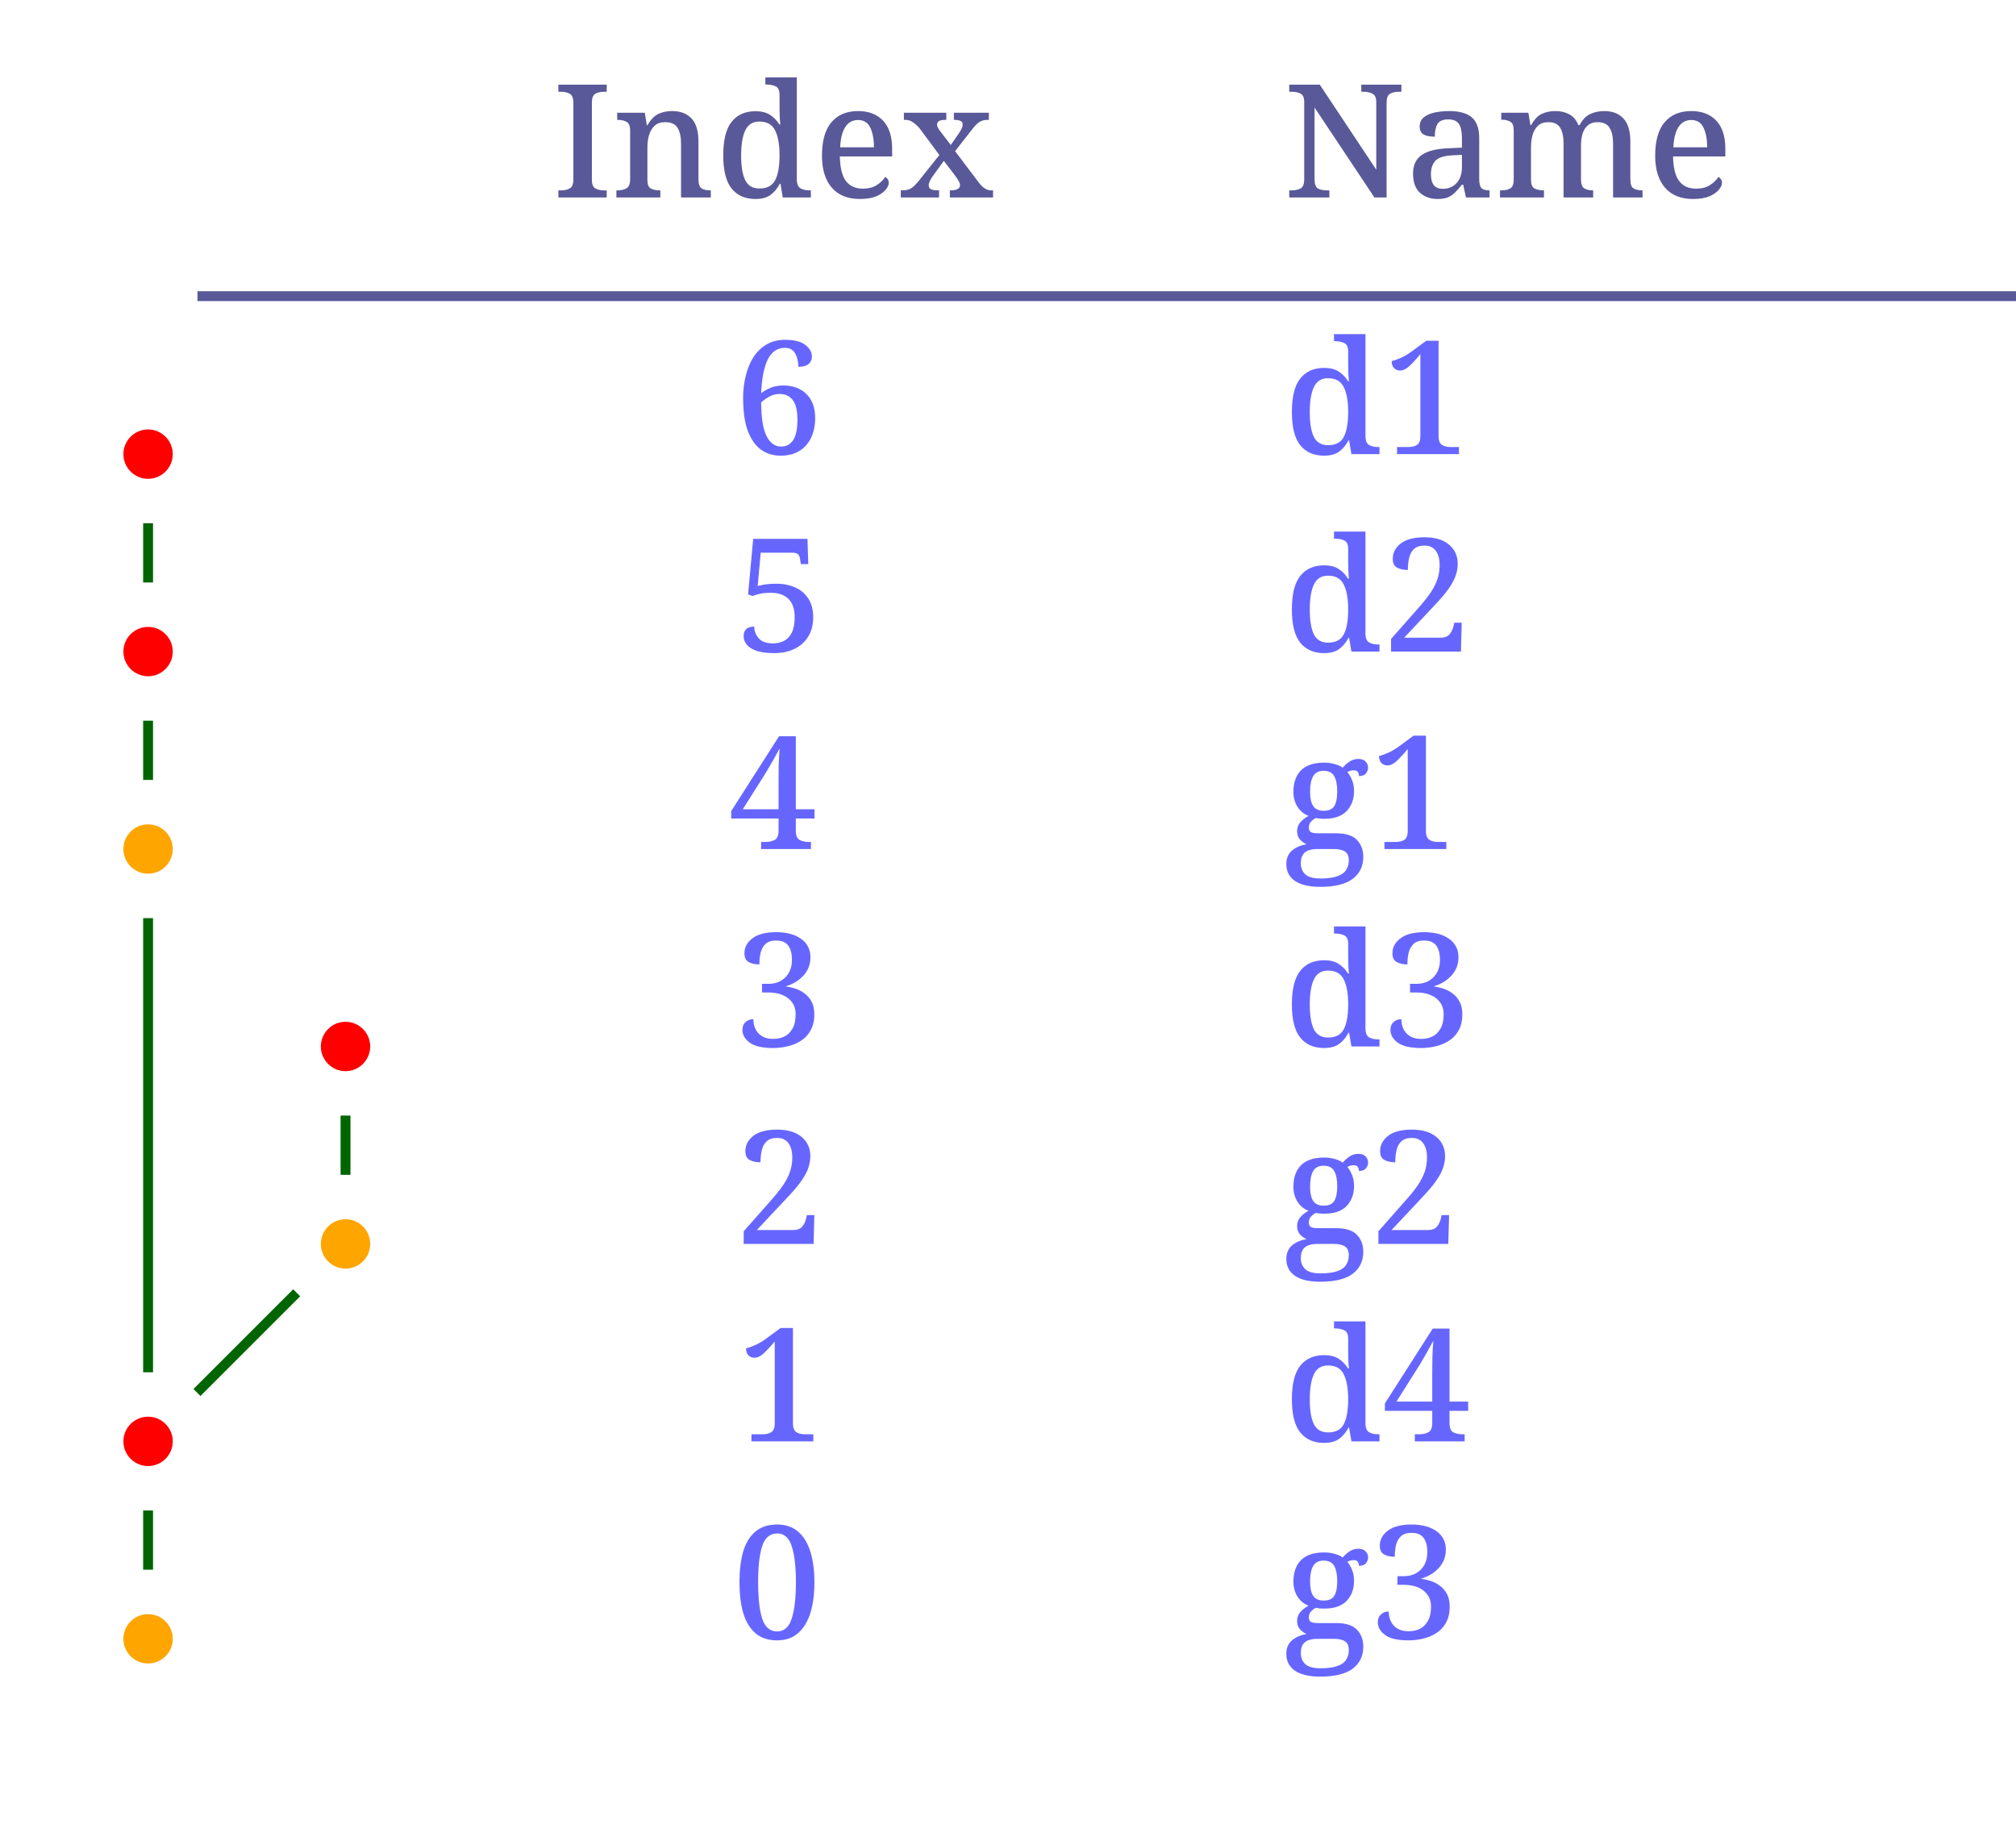
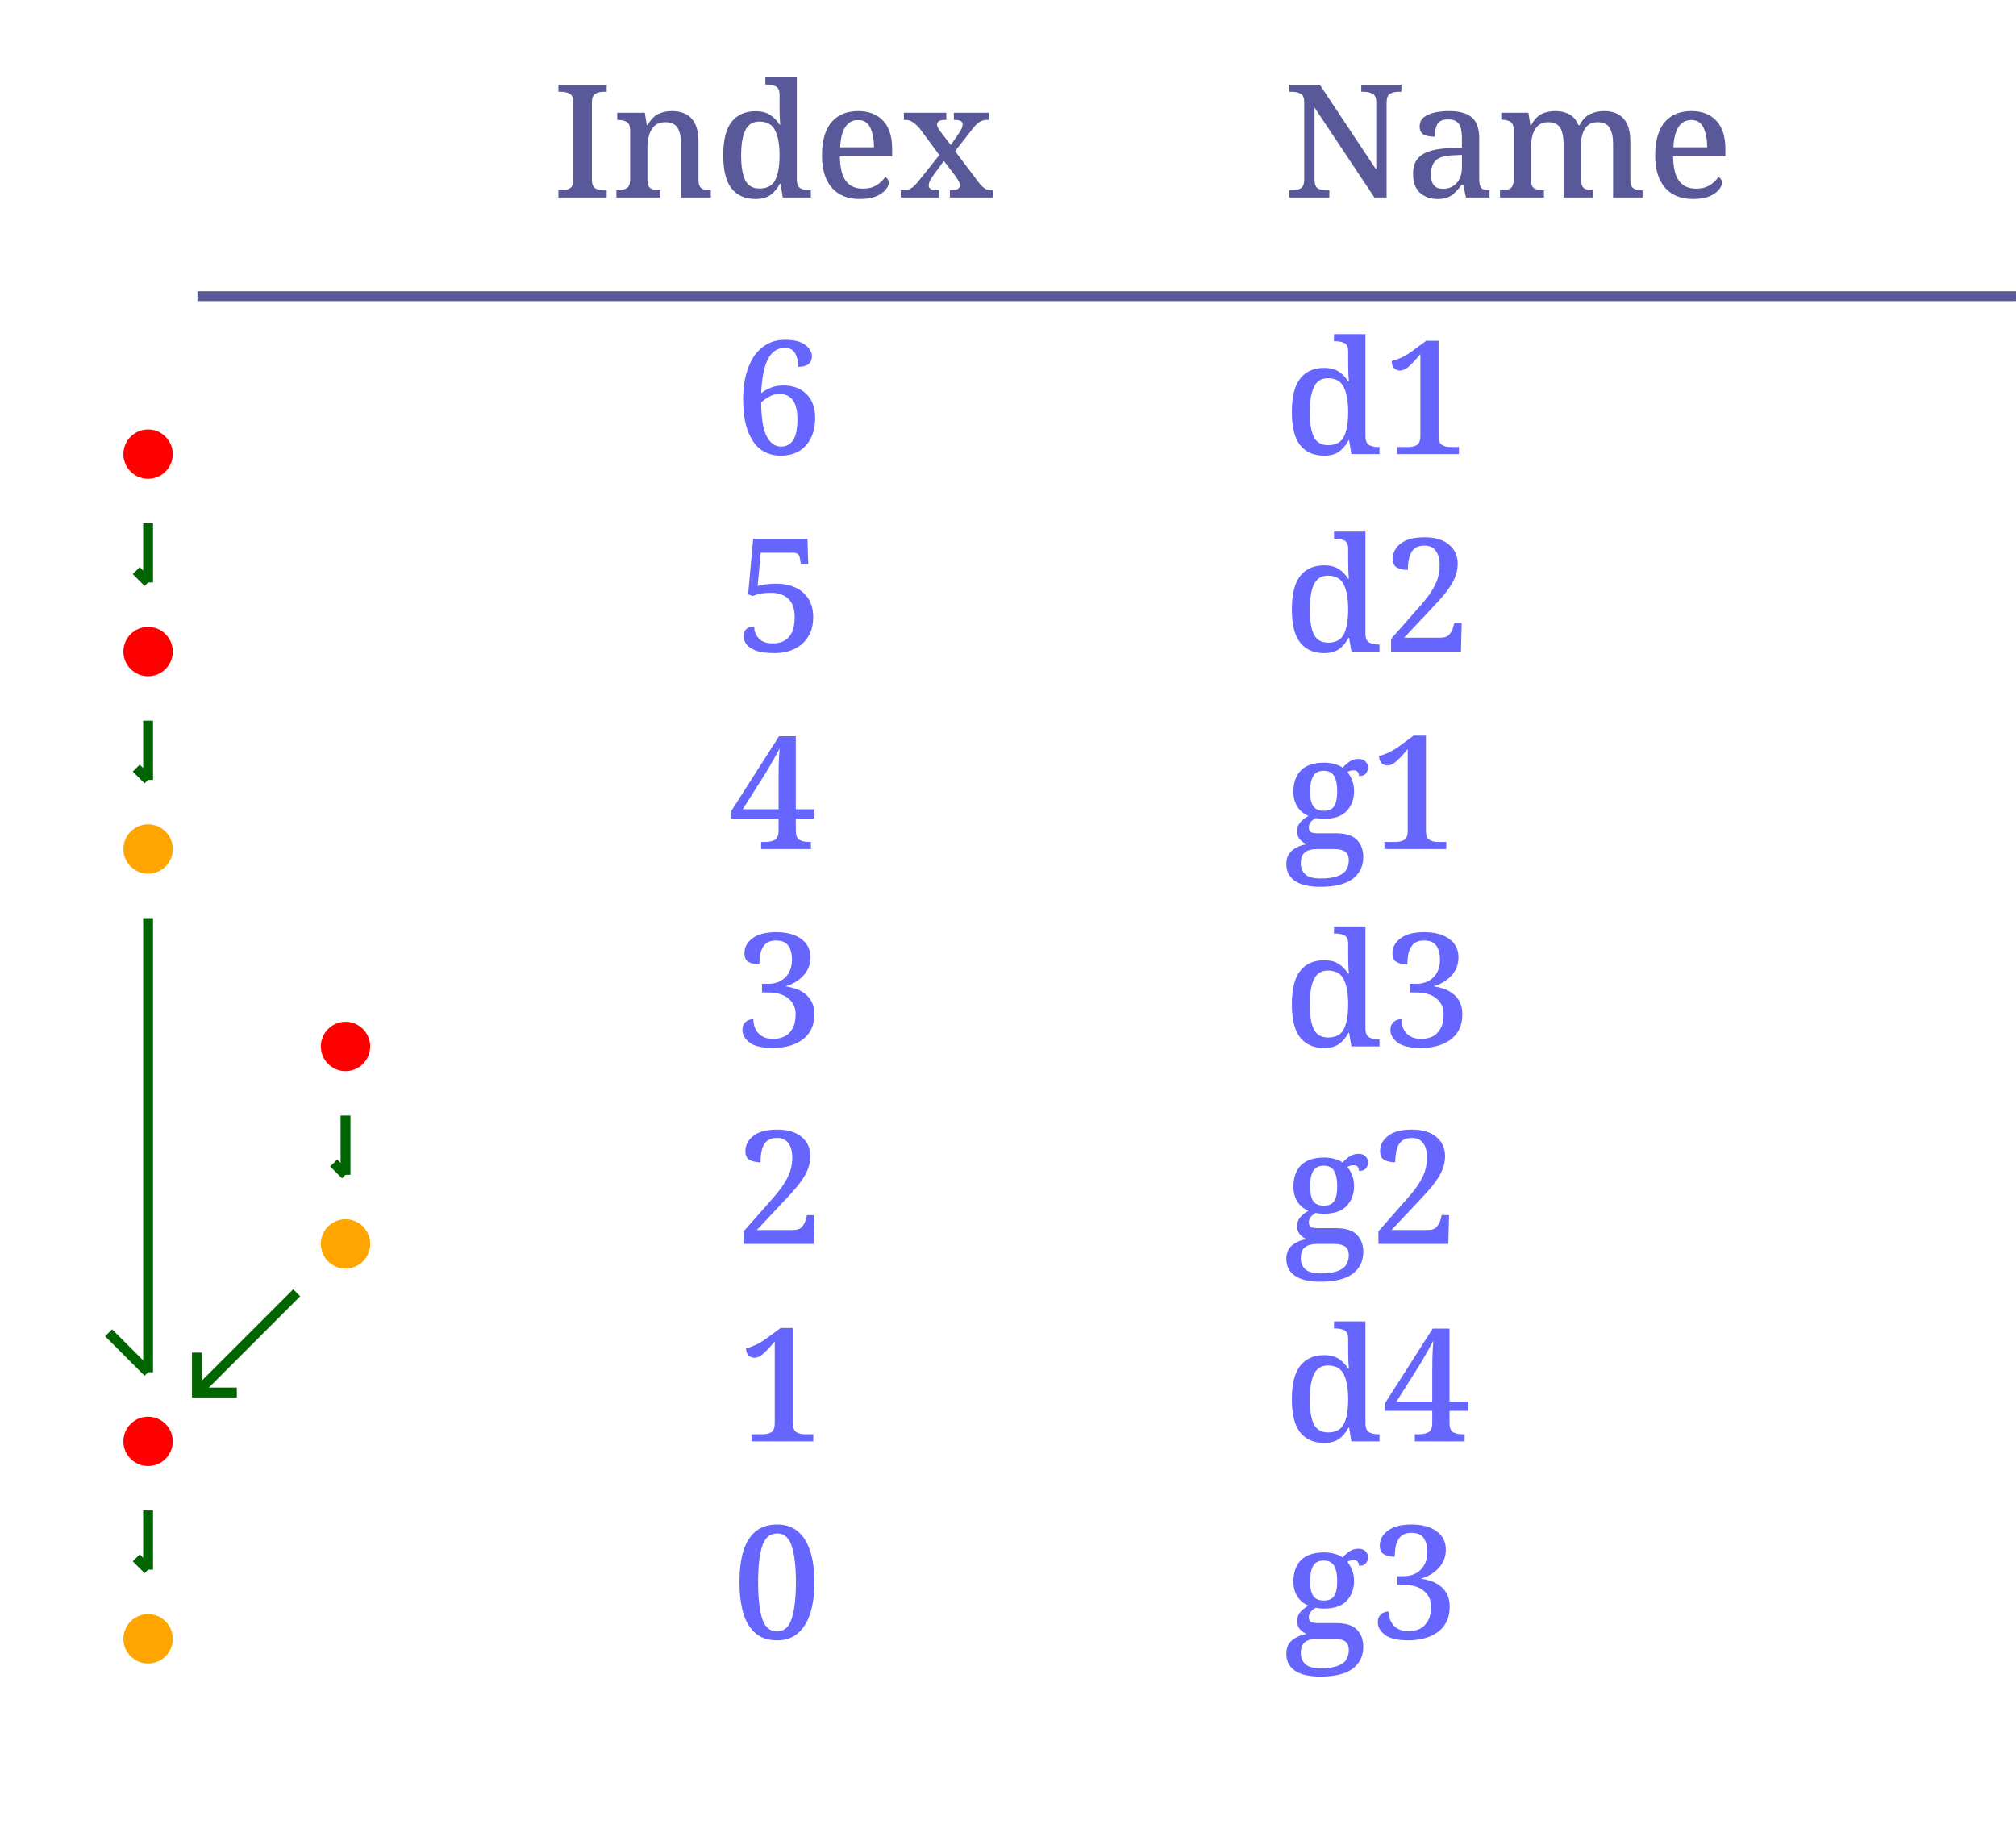
<svg xmlns="http://www.w3.org/2000/svg" xmlns:xlink="http://www.w3.org/1999/xlink" width="204.208" height="186" viewBox="0 0 204.208 186">
  <defs>
    <g>
      <g id="glyph-0-0">
        <path d="M 0.562 0 L 0.562 -0.719 L 0.875 -0.719 C 1.195 -0.719 1.477 -0.785 1.719 -0.922 C 1.957 -1.055 2.078 -1.352 2.078 -1.812 L 2.078 -9.594 C 2.078 -10.062 1.957 -10.363 1.719 -10.5 C 1.477 -10.633 1.195 -10.703 0.875 -10.703 L 0.562 -10.703 L 0.562 -11.422 L 5.453 -11.422 L 5.453 -10.703 L 5.156 -10.703 C 4.812 -10.703 4.523 -10.633 4.297 -10.5 C 4.066 -10.363 3.953 -10.062 3.953 -9.594 L 3.953 -1.812 C 3.953 -1.352 4.066 -1.055 4.297 -0.922 C 4.535 -0.785 4.82 -0.719 5.156 -0.719 L 5.453 -0.719 L 5.453 0 Z M 0.562 0 " />
      </g>
      <g id="glyph-0-1">
        <path d="M 0.422 0 L 0.422 -0.719 L 0.531 -0.719 C 0.895 -0.719 1.195 -0.785 1.438 -0.922 C 1.688 -1.055 1.812 -1.367 1.812 -1.859 L 1.812 -6.781 C 1.812 -7.238 1.691 -7.531 1.453 -7.656 C 1.223 -7.789 0.93 -7.859 0.578 -7.859 L 0.5 -7.859 L 0.5 -8.578 L 3.297 -8.578 L 3.5 -7.328 L 3.578 -7.328 C 3.891 -7.879 4.25 -8.254 4.656 -8.453 C 5.062 -8.648 5.531 -8.75 6.062 -8.75 C 6.906 -8.75 7.562 -8.5 8.031 -8 C 8.5 -7.508 8.734 -6.719 8.734 -5.625 L 8.734 -1.875 C 8.734 -1.375 8.836 -1.055 9.047 -0.922 C 9.254 -0.785 9.539 -0.719 9.906 -0.719 L 9.984 -0.719 L 9.984 0 L 6.969 0 L 6.969 -5.453 C 6.969 -6.148 6.848 -6.688 6.609 -7.062 C 6.379 -7.438 5.961 -7.625 5.359 -7.625 C 4.91 -7.625 4.555 -7.504 4.297 -7.266 C 4.035 -7.023 3.848 -6.711 3.734 -6.328 C 3.617 -5.941 3.562 -5.523 3.562 -5.078 L 3.562 -1.797 C 3.562 -1.328 3.676 -1.031 3.906 -0.906 C 4.145 -0.781 4.441 -0.719 4.797 -0.719 L 4.875 -0.719 L 4.875 0 Z M 0.422 0 " />
      </g>
      <g id="glyph-0-2">
        <path d="M 4.094 0.156 C 3.051 0.156 2.242 -0.195 1.672 -0.906 C 1.109 -1.613 0.828 -2.734 0.828 -4.266 C 0.828 -5.816 1.109 -6.945 1.672 -7.656 C 2.242 -8.375 3.051 -8.734 4.094 -8.734 C 4.707 -8.734 5.203 -8.609 5.578 -8.359 C 5.961 -8.109 6.273 -7.785 6.516 -7.391 L 6.609 -7.391 C 6.578 -7.648 6.555 -7.941 6.547 -8.266 C 6.535 -8.598 6.531 -8.895 6.531 -9.156 L 6.531 -10.391 C 6.531 -10.848 6.398 -11.133 6.141 -11.25 C 5.879 -11.375 5.57 -11.438 5.219 -11.438 L 5.094 -11.438 L 5.094 -12.156 L 8.281 -12.156 L 8.281 -1.844 C 8.281 -1.375 8.406 -1.066 8.656 -0.922 C 8.906 -0.785 9.207 -0.719 9.562 -0.719 L 9.703 -0.719 L 9.703 0 L 6.859 0 L 6.625 -1.391 L 6.562 -1.391 C 6.312 -0.91 5.992 -0.531 5.609 -0.25 C 5.234 0.02 4.727 0.156 4.094 0.156 Z M 4.5 -0.906 C 5.258 -0.906 5.785 -1.18 6.078 -1.734 C 6.379 -2.297 6.531 -3.141 6.531 -4.266 C 6.531 -5.367 6.379 -6.211 6.078 -6.797 C 5.785 -7.391 5.254 -7.688 4.484 -7.688 C 3.816 -7.688 3.344 -7.391 3.062 -6.797 C 2.781 -6.211 2.641 -5.363 2.641 -4.25 C 2.641 -3.133 2.781 -2.297 3.062 -1.734 C 3.344 -1.18 3.82 -0.906 4.5 -0.906 Z M 4.5 -0.906 " />
      </g>
      <g id="glyph-0-3">
        <path d="M 4.672 0.156 C 3.453 0.156 2.508 -0.223 1.844 -0.984 C 1.176 -1.754 0.844 -2.832 0.844 -4.219 C 0.844 -5.727 1.16 -6.859 1.797 -7.609 C 2.43 -8.367 3.336 -8.75 4.516 -8.75 C 5.578 -8.75 6.414 -8.426 7.031 -7.781 C 7.645 -7.133 7.953 -6.176 7.953 -4.906 L 7.953 -4.156 L 2.656 -4.156 C 2.676 -3.02 2.879 -2.191 3.266 -1.672 C 3.66 -1.148 4.234 -0.891 4.984 -0.891 C 5.547 -0.891 6.016 -1.008 6.391 -1.25 C 6.766 -1.488 7.051 -1.766 7.25 -2.078 C 7.332 -2.047 7.41 -1.977 7.484 -1.875 C 7.566 -1.77 7.609 -1.641 7.609 -1.484 C 7.609 -1.266 7.5 -1.023 7.281 -0.766 C 7.07 -0.516 6.754 -0.297 6.328 -0.109 C 5.898 0.066 5.348 0.156 4.672 0.156 Z M 6.109 -5.078 C 6.109 -5.898 5.984 -6.566 5.734 -7.078 C 5.492 -7.586 5.082 -7.844 4.5 -7.844 C 3.938 -7.844 3.504 -7.602 3.203 -7.125 C 2.898 -6.656 2.727 -5.973 2.688 -5.078 Z M 6.109 -5.078 " />
      </g>
      <g id="glyph-0-4">
        <path d="M 0.109 0 L 0.109 -0.719 L 0.25 -0.719 C 0.633 -0.719 0.941 -0.789 1.172 -0.938 C 1.398 -1.082 1.672 -1.352 1.984 -1.75 L 4.016 -4.297 L 2 -7.016 C 1.758 -7.285 1.523 -7.492 1.297 -7.641 C 1.078 -7.785 0.852 -7.859 0.625 -7.859 L 0.422 -7.859 L 0.422 -8.578 L 4.719 -8.578 L 4.719 -7.859 L 4.672 -7.859 C 4.305 -7.859 4.066 -7.812 3.953 -7.719 C 3.836 -7.625 3.781 -7.516 3.781 -7.391 C 3.781 -7.273 3.812 -7.16 3.875 -7.047 C 3.938 -6.941 4.023 -6.812 4.141 -6.656 L 5.172 -5.312 L 5.953 -6.438 C 6.078 -6.613 6.176 -6.781 6.25 -6.938 C 6.332 -7.094 6.375 -7.242 6.375 -7.391 C 6.375 -7.586 6.289 -7.711 6.125 -7.766 C 5.969 -7.828 5.77 -7.859 5.531 -7.859 L 5.484 -7.859 L 5.484 -8.578 L 9.031 -8.578 L 9.031 -7.859 L 8.875 -7.859 C 8.57 -7.859 8.312 -7.789 8.094 -7.656 C 7.875 -7.531 7.602 -7.254 7.281 -6.828 L 5.609 -4.688 L 7.969 -1.562 C 8.195 -1.258 8.414 -1.039 8.625 -0.906 C 8.832 -0.781 9.039 -0.719 9.25 -0.719 L 9.453 -0.719 L 9.453 0 L 5.078 0 L 5.078 -0.719 L 5.156 -0.719 C 5.789 -0.719 6.109 -0.895 6.109 -1.25 C 6.109 -1.363 6.066 -1.492 5.984 -1.641 C 5.91 -1.785 5.75 -2.023 5.5 -2.359 L 4.469 -3.703 L 3.359 -2.172 C 3.266 -2.047 3.172 -1.895 3.078 -1.719 C 2.984 -1.539 2.938 -1.375 2.938 -1.219 C 2.938 -1.039 3.016 -0.91 3.172 -0.828 C 3.328 -0.754 3.582 -0.719 3.938 -0.719 L 3.984 -0.719 L 3.984 0 Z M 0.109 0 " />
      </g>
      <g id="glyph-0-5">
        <path d="M 0.562 0 L 0.562 -0.719 L 0.812 -0.719 C 1.164 -0.719 1.461 -0.781 1.703 -0.906 C 1.953 -1.039 2.078 -1.352 2.078 -1.844 L 2.078 -9.641 C 2.078 -10.109 1.953 -10.398 1.703 -10.516 C 1.461 -10.641 1.176 -10.703 0.844 -10.703 L 0.562 -10.703 L 0.562 -11.422 L 3.656 -11.422 L 9.375 -2.812 L 9.375 -9.641 C 9.375 -10.086 9.25 -10.375 9 -10.5 C 8.758 -10.633 8.473 -10.703 8.141 -10.703 L 7.859 -10.703 L 7.859 -11.422 L 11.922 -11.422 L 11.922 -10.703 L 11.625 -10.703 C 11.289 -10.703 11.004 -10.633 10.766 -10.5 C 10.535 -10.363 10.422 -10.055 10.422 -9.578 L 10.422 0 L 9.188 0 L 3.125 -9.109 L 3.125 -1.844 C 3.125 -1.352 3.238 -1.039 3.469 -0.906 C 3.707 -0.781 4 -0.719 4.344 -0.719 L 4.625 -0.719 L 4.625 0 Z M 0.562 0 " />
      </g>
      <g id="glyph-0-6">
        <path d="M 3.266 0.156 C 2.555 0.156 1.961 -0.051 1.484 -0.469 C 1.016 -0.895 0.781 -1.547 0.781 -2.422 C 0.781 -3.273 1.078 -3.906 1.672 -4.312 C 2.273 -4.719 3.188 -4.941 4.406 -4.984 L 5.734 -5.047 L 5.734 -5.969 C 5.734 -6.352 5.695 -6.691 5.625 -6.984 C 5.562 -7.273 5.43 -7.5 5.234 -7.656 C 5.035 -7.82 4.742 -7.906 4.359 -7.906 C 3.785 -7.906 3.41 -7.738 3.234 -7.406 C 3.066 -7.082 2.984 -6.664 2.984 -6.156 C 2.473 -6.156 2.086 -6.234 1.828 -6.391 C 1.578 -6.547 1.453 -6.812 1.453 -7.188 C 1.453 -7.562 1.582 -7.863 1.844 -8.094 C 2.113 -8.32 2.473 -8.488 2.922 -8.594 C 3.379 -8.695 3.891 -8.75 4.453 -8.75 C 5.461 -8.75 6.219 -8.539 6.719 -8.125 C 7.227 -7.707 7.484 -7 7.484 -6 L 7.484 -1.875 C 7.484 -1.426 7.555 -1.117 7.703 -0.953 C 7.859 -0.797 8.117 -0.719 8.484 -0.719 L 8.531 -0.719 L 8.531 0 L 6.141 0 L 5.859 -1.297 L 5.734 -1.297 C 5.504 -1.004 5.281 -0.75 5.062 -0.531 C 4.852 -0.312 4.609 -0.141 4.328 -0.016 C 4.055 0.098 3.703 0.156 3.266 0.156 Z M 3.781 -0.875 C 4.375 -0.875 4.848 -1.07 5.203 -1.469 C 5.555 -1.863 5.734 -2.395 5.734 -3.062 L 5.734 -4.312 L 4.797 -4.266 C 3.961 -4.234 3.383 -4.055 3.062 -3.734 C 2.75 -3.41 2.594 -2.945 2.594 -2.344 C 2.594 -1.363 2.988 -0.875 3.781 -0.875 Z M 3.781 -0.875 " />
      </g>
      <g id="glyph-0-7">
        <path d="M 0.422 0 L 0.422 -0.719 L 0.594 -0.719 C 0.957 -0.719 1.25 -0.785 1.469 -0.922 C 1.695 -1.055 1.812 -1.367 1.812 -1.859 L 1.812 -6.797 C 1.812 -7.254 1.695 -7.547 1.469 -7.672 C 1.238 -7.805 0.945 -7.875 0.594 -7.875 L 0.547 -7.875 L 0.547 -8.578 L 3.297 -8.578 L 3.5 -7.328 L 3.578 -7.328 C 3.879 -7.879 4.227 -8.254 4.625 -8.453 C 5.031 -8.648 5.5 -8.75 6.031 -8.75 C 6.562 -8.75 7.031 -8.641 7.438 -8.422 C 7.852 -8.203 8.16 -7.836 8.359 -7.328 L 8.484 -7.328 C 8.773 -7.879 9.133 -8.254 9.562 -8.453 C 9.988 -8.648 10.461 -8.75 10.984 -8.75 C 11.816 -8.75 12.461 -8.5 12.922 -8 C 13.391 -7.508 13.625 -6.719 13.625 -5.625 L 13.625 -1.875 C 13.625 -1.375 13.727 -1.055 13.938 -0.922 C 14.156 -0.785 14.445 -0.719 14.812 -0.719 L 14.859 -0.719 L 14.859 0 L 11.875 0 L 11.875 -5.453 C 11.875 -6.148 11.754 -6.688 11.516 -7.062 C 11.285 -7.438 10.879 -7.625 10.297 -7.625 C 9.891 -7.625 9.562 -7.516 9.312 -7.297 C 9.062 -7.078 8.883 -6.789 8.781 -6.438 C 8.676 -6.082 8.625 -5.695 8.625 -5.281 L 8.625 -1.875 C 8.625 -1.375 8.734 -1.055 8.953 -0.922 C 9.172 -0.785 9.457 -0.719 9.812 -0.719 L 9.859 -0.719 L 9.859 0 L 6.859 0 L 6.859 -5.453 C 6.859 -6.148 6.742 -6.688 6.516 -7.062 C 6.285 -7.438 5.883 -7.625 5.312 -7.625 C 4.875 -7.625 4.523 -7.504 4.266 -7.266 C 4.016 -7.023 3.832 -6.711 3.719 -6.328 C 3.613 -5.941 3.562 -5.523 3.562 -5.078 L 3.562 -1.797 C 3.562 -1.328 3.68 -1.031 3.922 -0.906 C 4.172 -0.781 4.473 -0.719 4.828 -0.719 L 4.875 -0.719 L 4.875 0 Z M 0.422 0 " />
      </g>
      <g id="glyph-0-8">
        <path d="M 4.703 0.156 C 3.961 0.156 3.305 -0.039 2.734 -0.438 C 2.172 -0.844 1.723 -1.473 1.391 -2.328 C 1.066 -3.18 0.906 -4.301 0.906 -5.688 C 0.906 -6.469 0.992 -7.219 1.172 -7.938 C 1.348 -8.656 1.609 -9.285 1.953 -9.828 C 2.305 -10.367 2.75 -10.797 3.281 -11.109 C 3.812 -11.422 4.438 -11.578 5.156 -11.578 C 6.082 -11.578 6.766 -11.406 7.203 -11.062 C 7.648 -10.719 7.875 -10.328 7.875 -9.891 C 7.875 -9.566 7.758 -9.312 7.531 -9.125 C 7.312 -8.938 6.969 -8.844 6.5 -8.844 C 6.5 -9.363 6.395 -9.812 6.188 -10.188 C 5.977 -10.57 5.629 -10.766 5.141 -10.766 C 4.379 -10.766 3.801 -10.375 3.406 -9.594 C 3.02 -8.812 2.797 -7.672 2.734 -6.172 C 3.016 -6.391 3.332 -6.57 3.688 -6.719 C 4.051 -6.875 4.484 -6.953 4.984 -6.953 C 5.961 -6.953 6.742 -6.66 7.328 -6.078 C 7.91 -5.504 8.203 -4.695 8.203 -3.656 C 8.203 -2.914 8.066 -2.254 7.797 -1.672 C 7.523 -1.098 7.129 -0.648 6.609 -0.328 C 6.086 -0.004 5.453 0.156 4.703 0.156 Z M 4.75 -0.766 C 5.27 -0.766 5.676 -0.977 5.969 -1.406 C 6.258 -1.844 6.406 -2.539 6.406 -3.5 C 6.406 -4.406 6.25 -5.062 5.938 -5.469 C 5.625 -5.883 5.18 -6.094 4.609 -6.094 C 4.223 -6.094 3.863 -6 3.531 -5.812 C 3.207 -5.625 2.941 -5.43 2.734 -5.234 C 2.742 -3.641 2.93 -2.492 3.297 -1.797 C 3.66 -1.109 4.145 -0.766 4.75 -0.766 Z M 4.75 -0.766 " />
      </g>
      <g id="glyph-0-9">
        <path d="M 1.5 0 L 1.5 -0.719 L 2.641 -0.719 C 2.984 -0.719 3.27 -0.785 3.5 -0.922 C 3.738 -1.066 3.859 -1.375 3.859 -1.844 L 3.859 -10.125 C 3.453 -9.633 3.082 -9.234 2.75 -8.922 C 2.426 -8.617 2.109 -8.469 1.797 -8.469 C 1.555 -8.469 1.352 -8.551 1.188 -8.719 C 1.031 -8.895 0.953 -9.129 0.953 -9.422 C 1.273 -9.504 1.617 -9.629 1.984 -9.797 C 2.359 -9.973 2.805 -10.258 3.328 -10.656 L 4.453 -11.484 L 5.703 -11.484 L 5.703 -1.844 C 5.703 -1.383 5.816 -1.082 6.047 -0.938 C 6.273 -0.789 6.562 -0.719 6.906 -0.719 L 7.766 -0.719 L 7.766 0 Z M 1.5 0 " />
      </g>
      <g id="glyph-0-10">
        <path d="M 3.922 0.156 C 3.129 0.156 2.504 0.066 2.047 -0.109 C 1.598 -0.285 1.281 -0.504 1.094 -0.766 C 0.914 -1.023 0.828 -1.285 0.828 -1.547 C 0.828 -2.203 1.188 -2.531 1.906 -2.531 C 1.906 -2.082 2.055 -1.688 2.359 -1.344 C 2.66 -1 3.141 -0.828 3.797 -0.828 C 4.211 -0.828 4.582 -0.91 4.906 -1.078 C 5.238 -1.242 5.504 -1.52 5.703 -1.906 C 5.898 -2.301 6 -2.828 6 -3.484 C 6 -4.316 5.785 -4.938 5.359 -5.344 C 4.93 -5.75 4.352 -5.953 3.625 -5.953 C 3.113 -5.953 2.719 -5.914 2.438 -5.844 C 2.164 -5.781 1.926 -5.707 1.719 -5.625 L 1.281 -5.797 L 1.797 -11.422 L 7.297 -11.422 L 7.375 -8.859 L 6.625 -8.859 L 6.547 -9.359 C 6.516 -9.586 6.445 -9.754 6.344 -9.859 C 6.238 -9.961 6.035 -10.016 5.734 -10.016 L 2.562 -10.016 L 2.25 -6.641 C 2.426 -6.691 2.672 -6.742 2.984 -6.797 C 3.297 -6.848 3.672 -6.875 4.109 -6.875 C 4.836 -6.875 5.484 -6.75 6.047 -6.5 C 6.609 -6.25 7.051 -5.875 7.375 -5.375 C 7.707 -4.875 7.875 -4.242 7.875 -3.484 C 7.875 -2.703 7.703 -2.039 7.359 -1.5 C 7.023 -0.957 6.562 -0.547 5.969 -0.266 C 5.375 0.016 4.691 0.156 3.922 0.156 Z M 3.922 0.156 " />
      </g>
      <g id="glyph-0-11">
        <path d="M 0.891 0 L 0.891 -1.281 L 3.469 -4.203 C 4.07 -4.867 4.539 -5.445 4.875 -5.938 C 5.207 -6.438 5.445 -6.906 5.594 -7.344 C 5.738 -7.789 5.812 -8.258 5.812 -8.75 C 5.812 -9.375 5.68 -9.859 5.422 -10.203 C 5.172 -10.555 4.789 -10.734 4.281 -10.734 C 3.82 -10.734 3.473 -10.625 3.234 -10.406 C 2.992 -10.195 2.828 -9.906 2.734 -9.531 C 2.641 -9.156 2.594 -8.734 2.594 -8.266 C 2.164 -8.266 1.801 -8.344 1.5 -8.5 C 1.207 -8.656 1.062 -8.957 1.062 -9.406 C 1.062 -10.008 1.328 -10.52 1.859 -10.938 C 2.398 -11.363 3.207 -11.578 4.281 -11.578 C 5.344 -11.578 6.164 -11.332 6.75 -10.844 C 7.344 -10.352 7.641 -9.703 7.641 -8.891 C 7.641 -8.398 7.539 -7.922 7.344 -7.453 C 7.145 -6.992 6.844 -6.504 6.438 -5.984 C 6.031 -5.473 5.508 -4.891 4.875 -4.234 L 2.219 -1.406 L 5.875 -1.406 C 6.312 -1.406 6.625 -1.52 6.812 -1.75 C 7.008 -1.977 7.145 -2.258 7.219 -2.594 L 7.297 -2.922 L 8.047 -2.922 L 7.969 0 Z M 0.891 0 " />
      </g>
      <g id="glyph-0-12">
        <path d="M 3.297 0 L 3.297 -0.719 L 3.75 -0.719 C 4.102 -0.719 4.41 -0.785 4.672 -0.922 C 4.93 -1.055 5.062 -1.375 5.062 -1.875 L 5.062 -3.094 L 0.266 -3.094 L 0.266 -3.844 L 5.109 -11.422 L 6.812 -11.422 L 6.812 -4.031 L 8.703 -4.031 L 8.703 -3.094 L 6.812 -3.094 L 6.812 -1.875 C 6.812 -1.375 6.938 -1.055 7.188 -0.922 C 7.445 -0.785 7.758 -0.719 8.125 -0.719 L 8.344 -0.719 L 8.344 0 Z M 1.438 -4.031 L 5.062 -4.031 L 5.062 -6.938 C 5.062 -7.406 5.066 -7.941 5.078 -8.547 C 5.098 -9.148 5.129 -9.695 5.172 -10.188 C 5.117 -10.082 5.031 -9.922 4.906 -9.703 C 4.789 -9.484 4.66 -9.25 4.516 -9 C 4.379 -8.758 4.242 -8.523 4.109 -8.297 C 3.984 -8.078 3.879 -7.898 3.797 -7.766 Z M 1.438 -4.031 " />
      </g>
      <g id="glyph-0-13">
        <path d="M 3.719 3.828 C 2.562 3.828 1.695 3.625 1.125 3.219 C 0.551 2.82 0.266 2.254 0.266 1.516 C 0.266 0.922 0.469 0.457 0.875 0.125 C 1.281 -0.195 1.758 -0.398 2.312 -0.484 C 2.082 -0.586 1.863 -0.742 1.656 -0.953 C 1.457 -1.172 1.359 -1.457 1.359 -1.812 C 1.359 -2.133 1.453 -2.414 1.641 -2.656 C 1.836 -2.906 2.129 -3.141 2.516 -3.359 C 2.047 -3.535 1.672 -3.844 1.391 -4.281 C 1.117 -4.719 0.984 -5.223 0.984 -5.797 C 0.984 -6.723 1.238 -7.445 1.75 -7.969 C 2.27 -8.488 3.055 -8.75 4.109 -8.75 C 4.504 -8.75 4.867 -8.695 5.203 -8.594 C 5.547 -8.5 5.801 -8.379 5.969 -8.234 C 6.133 -8.43 6.352 -8.629 6.625 -8.828 C 6.895 -9.023 7.207 -9.125 7.562 -9.125 C 7.895 -9.125 8.141 -9.035 8.297 -8.859 C 8.461 -8.691 8.547 -8.488 8.547 -8.25 C 8.547 -8.031 8.473 -7.832 8.328 -7.656 C 8.191 -7.477 7.957 -7.391 7.625 -7.391 C 7.625 -7.535 7.586 -7.664 7.516 -7.781 C 7.441 -7.906 7.305 -7.969 7.109 -7.969 C 6.961 -7.969 6.836 -7.953 6.734 -7.922 C 6.641 -7.891 6.547 -7.848 6.453 -7.797 C 6.641 -7.566 6.797 -7.297 6.922 -6.984 C 7.055 -6.68 7.125 -6.301 7.125 -5.844 C 7.125 -5.039 6.875 -4.375 6.375 -3.844 C 5.875 -3.32 5.117 -3.062 4.109 -3.062 C 3.984 -3.062 3.832 -3.066 3.656 -3.078 C 3.488 -3.098 3.352 -3.117 3.25 -3.141 C 3.051 -3.035 2.883 -2.906 2.75 -2.75 C 2.613 -2.594 2.547 -2.398 2.547 -2.172 C 2.547 -1.984 2.602 -1.836 2.719 -1.734 C 2.844 -1.641 3.098 -1.594 3.484 -1.594 L 5.312 -1.594 C 6.289 -1.594 6.992 -1.367 7.422 -0.922 C 7.848 -0.473 8.062 0.098 8.062 0.797 C 8.062 1.734 7.707 2.473 7 3.016 C 6.289 3.555 5.195 3.828 3.719 3.828 Z M 4.062 -3.875 C 4.57 -3.875 4.926 -4.035 5.125 -4.359 C 5.32 -4.68 5.422 -5.176 5.422 -5.844 C 5.422 -6.52 5.316 -7.035 5.109 -7.391 C 4.91 -7.742 4.555 -7.922 4.047 -7.922 C 3.547 -7.922 3.191 -7.738 2.984 -7.375 C 2.773 -7.008 2.672 -6.492 2.672 -5.828 C 2.672 -5.172 2.773 -4.68 2.984 -4.359 C 3.203 -4.035 3.562 -3.875 4.062 -3.875 Z M 3.75 2.984 C 4.469 2.984 5.035 2.906 5.453 2.75 C 5.867 2.602 6.16 2.391 6.328 2.109 C 6.504 1.836 6.594 1.52 6.594 1.156 C 6.594 0.719 6.461 0.414 6.203 0.25 C 5.941 0.082 5.562 0 5.062 0 L 3.406 0 C 3.125 0 2.852 0.035 2.594 0.109 C 2.344 0.18 2.133 0.32 1.969 0.531 C 1.812 0.738 1.734 1.047 1.734 1.453 C 1.734 1.898 1.879 2.266 2.172 2.547 C 2.461 2.836 2.988 2.984 3.75 2.984 Z M 3.75 2.984 " />
      </g>
      <g id="glyph-0-14">
        <path d="M 3.953 0.156 C 2.848 0.156 2.051 -0.023 1.562 -0.391 C 1.07 -0.754 0.828 -1.188 0.828 -1.688 C 0.828 -2.02 0.93 -2.281 1.141 -2.469 C 1.348 -2.664 1.613 -2.766 1.938 -2.766 C 1.938 -2.172 2.113 -1.688 2.469 -1.312 C 2.832 -0.945 3.328 -0.766 3.953 -0.766 C 4.359 -0.766 4.727 -0.844 5.062 -1 C 5.406 -1.164 5.68 -1.43 5.891 -1.797 C 6.109 -2.16 6.219 -2.656 6.219 -3.281 C 6.219 -3.938 5.973 -4.461 5.484 -4.859 C 4.992 -5.266 4.312 -5.469 3.438 -5.469 L 2.812 -5.469 L 2.812 -6.344 L 3.453 -6.344 C 4.16 -6.344 4.734 -6.562 5.172 -7 C 5.617 -7.438 5.844 -8.031 5.844 -8.781 C 5.844 -9.395 5.719 -9.875 5.469 -10.219 C 5.219 -10.562 4.805 -10.734 4.234 -10.734 C 3.773 -10.734 3.422 -10.617 3.172 -10.391 C 2.93 -10.16 2.766 -9.863 2.672 -9.5 C 2.586 -9.133 2.547 -8.738 2.547 -8.312 C 2.117 -8.312 1.758 -8.391 1.469 -8.547 C 1.176 -8.703 1.031 -9 1.031 -9.438 C 1.031 -10.039 1.301 -10.547 1.844 -10.953 C 2.383 -11.367 3.188 -11.578 4.25 -11.578 C 5.301 -11.578 6.141 -11.352 6.766 -10.906 C 7.398 -10.457 7.719 -9.832 7.719 -9.031 C 7.719 -8.301 7.473 -7.676 6.984 -7.156 C 6.504 -6.645 5.906 -6.289 5.188 -6.094 C 5.477 -6.051 5.797 -5.977 6.141 -5.875 C 6.484 -5.77 6.801 -5.609 7.094 -5.391 C 7.395 -5.18 7.641 -4.898 7.828 -4.547 C 8.016 -4.203 8.109 -3.773 8.109 -3.266 C 8.109 -2.617 7.984 -2.07 7.734 -1.625 C 7.492 -1.188 7.164 -0.836 6.75 -0.578 C 6.344 -0.316 5.895 -0.129 5.406 -0.016 C 4.926 0.098 4.441 0.156 3.953 0.156 Z M 3.953 0.156 " />
      </g>
      <g id="glyph-0-15">
        <path d="M 4.5 0.156 C 3.594 0.156 2.859 -0.086 2.297 -0.578 C 1.734 -1.066 1.32 -1.754 1.062 -2.641 C 0.812 -3.523 0.688 -4.562 0.688 -5.75 C 0.688 -6.926 0.812 -7.953 1.062 -8.828 C 1.32 -9.703 1.734 -10.379 2.297 -10.859 C 2.859 -11.336 3.598 -11.578 4.516 -11.578 C 5.367 -11.578 6.07 -11.336 6.625 -10.859 C 7.188 -10.379 7.602 -9.695 7.875 -8.812 C 8.145 -7.938 8.281 -6.91 8.281 -5.734 C 8.281 -4.547 8.145 -3.508 7.875 -2.625 C 7.602 -1.75 7.188 -1.066 6.625 -0.578 C 6.07 -0.086 5.363 0.156 4.5 0.156 Z M 4.5 -0.75 C 5.219 -0.75 5.711 -1.188 5.984 -2.062 C 6.266 -2.938 6.406 -4.16 6.406 -5.734 C 6.406 -7.297 6.266 -8.508 5.984 -9.375 C 5.711 -10.238 5.223 -10.672 4.516 -10.672 C 3.773 -10.672 3.266 -10.238 2.984 -9.375 C 2.711 -8.508 2.578 -7.297 2.578 -5.734 C 2.578 -4.16 2.711 -2.938 2.984 -2.062 C 3.266 -1.188 3.77 -0.75 4.5 -0.75 Z M 4.5 -0.75 " />
      </g>
    </g>
  </defs>
  <g fill="rgb(35%, 35%, 60%)" fill-opacity="1">
    <use xlink:href="#glyph-0-0" x="56" y="20" />
    <use xlink:href="#glyph-0-1" x="62.016" y="20" />
    <use xlink:href="#glyph-0-2" x="72.432" y="20" />
    <use xlink:href="#glyph-0-3" x="82.416" y="20" />
    <use xlink:href="#glyph-0-4" x="91.136" y="20" />
  </g>
  <g fill="rgb(35%, 35%, 60%)" fill-opacity="1">
    <use xlink:href="#glyph-0-5" x="130.031" y="20" />
    <use xlink:href="#glyph-0-6" x="142.351" y="20" />
    <use xlink:href="#glyph-0-7" x="151.519" y="20" />
    <use xlink:href="#glyph-0-3" x="166.815" y="20" />
  </g>
  <path fill="none" stroke-width="1" stroke-linecap="butt" stroke-linejoin="miter" stroke="rgb(35%, 35%, 60%)" stroke-opacity="1" stroke-miterlimit="10" d="M 20 30 L 204.207 30 " />
  <path fill="none" stroke-width="1" stroke-linecap="butt" stroke-linejoin="miter" stroke="rgb(0%, 39.216%, 0%)" stroke-opacity="1" stroke-miterlimit="10" d="M 15 53 L 15 59 " />
+   <path fill="none" stroke-width="1" stroke-linecap="butt" stroke-linejoin="miter" stroke="rgb(0%, 39.216%, 0%)" stroke-opacity="1" stroke-miterlimit="10" d="M 13.801 57.801 L 15 59 L 13.801 57.801 " />
  <path fill-rule="nonzero" fill="rgb(100%, 0%, 0%)" fill-opacity="1" d="M 17.5 46 C 17.5 47.379 16.379 48.5 15 48.5 C 13.621 48.5 12.5 47.379 12.5 46 C 12.5 44.621 13.621 43.5 15 43.5 C 16.379 43.5 17.5 44.621 17.5 46 " />
  <g fill="rgb(40%, 40%, 100%)" fill-opacity="1">
    <use xlink:href="#glyph-0-8" x="74.367" y="46" />
  </g>
  <g fill="rgb(40%, 40%, 100%)" fill-opacity="1">
    <use xlink:href="#glyph-0-2" x="130.031" y="46" />
    <use xlink:href="#glyph-0-9" x="140.015" y="46" />
  </g>
  <path fill="none" stroke-width="1" stroke-linecap="butt" stroke-linejoin="miter" stroke="rgb(0%, 39.216%, 0%)" stroke-opacity="1" stroke-miterlimit="10" d="M 15 73 L 15 79 " />
+   <path fill="none" stroke-width="1" stroke-linecap="butt" stroke-linejoin="miter" stroke="rgb(0%, 39.216%, 0%)" stroke-opacity="1" stroke-miterlimit="10" d="M 13.801 77.801 L 15 79 L 13.801 77.801 " />
  <path fill-rule="nonzero" fill="rgb(100%, 0%, 0%)" fill-opacity="1" d="M 17.5 66 C 17.5 67.379 16.379 68.5 15 68.5 C 13.621 68.5 12.5 67.379 12.5 66 C 12.5 64.621 13.621 63.5 15 63.5 C 16.379 63.5 17.5 64.621 17.5 66 " />
  <g fill="rgb(40%, 40%, 100%)" fill-opacity="1">
    <use xlink:href="#glyph-0-10" x="74.496" y="66" />
  </g>
  <g fill="rgb(40%, 40%, 100%)" fill-opacity="1">
    <use xlink:href="#glyph-0-2" x="130.031" y="66" />
    <use xlink:href="#glyph-0-11" x="140.015" y="66" />
  </g>
  <path fill="none" stroke-width="1" stroke-linecap="butt" stroke-linejoin="miter" stroke="rgb(0%, 39.216%, 0%)" stroke-opacity="1" stroke-miterlimit="10" d="M 15 93 L 15 139 " />
+   <path fill="none" stroke-width="1" stroke-linecap="butt" stroke-linejoin="miter" stroke="rgb(0%, 39.216%, 0%)" stroke-opacity="1" stroke-miterlimit="10" d="M 11 135 L 15 139 L 11 135 " />
  <path fill-rule="nonzero" fill="rgb(100%, 64.706%, 0%)" fill-opacity="1" d="M 17.5 86 C 17.5 87.379 16.379 88.5 15 88.5 C 13.621 88.5 12.5 87.379 12.5 86 C 12.5 84.621 13.621 83.5 15 83.5 C 16.379 83.5 17.5 84.621 17.5 86 " />
  <g fill="rgb(40%, 40%, 100%)" fill-opacity="1">
    <use xlink:href="#glyph-0-12" x="73.801" y="86" />
  </g>
  <g fill="rgb(40%, 40%, 100%)" fill-opacity="1">
    <use xlink:href="#glyph-0-13" x="130.031" y="86" />
    <use xlink:href="#glyph-0-9" x="138.735" y="86" />
  </g>
  <path fill="none" stroke-width="1" stroke-linecap="butt" stroke-linejoin="miter" stroke="rgb(0%, 39.216%, 0%)" stroke-opacity="1" stroke-miterlimit="10" d="M 35 113 L 35 119 " />
+   <path fill="none" stroke-width="1" stroke-linecap="butt" stroke-linejoin="miter" stroke="rgb(0%, 39.216%, 0%)" stroke-opacity="1" stroke-miterlimit="10" d="M 33.801 117.801 L 35 119 L 33.801 117.801 " />
  <path fill-rule="nonzero" fill="rgb(100%, 0%, 0%)" fill-opacity="1" d="M 37.5 106 C 37.5 107.379 36.379 108.5 35 108.5 C 33.621 108.5 32.5 107.379 32.5 106 C 32.5 104.621 33.621 103.5 35 103.5 C 36.379 103.5 37.5 104.621 37.5 106 " />
  <g fill="rgb(40%, 40%, 100%)" fill-opacity="1">
    <use xlink:href="#glyph-0-14" x="74.375" y="106" />
  </g>
  <g fill="rgb(40%, 40%, 100%)" fill-opacity="1">
    <use xlink:href="#glyph-0-2" x="130.031" y="106" />
    <use xlink:href="#glyph-0-14" x="140.015" y="106" />
  </g>
  <path fill="none" stroke-width="1" stroke-linecap="butt" stroke-linejoin="miter" stroke="rgb(0%, 39.216%, 0%)" stroke-opacity="1" stroke-miterlimit="10" d="M 30.051 130.949 L 19.949 141.051 " />
+   <path fill="none" stroke-width="1" stroke-linecap="butt" stroke-linejoin="miter" stroke="rgb(0%, 39.216%, 0%)" stroke-opacity="1" stroke-miterlimit="10" d="M 23.988 141.051 L 19.949 141.051 L 19.949 137.012 " />
  <path fill-rule="nonzero" fill="rgb(100%, 64.706%, 0%)" fill-opacity="1" d="M 37.5 126 C 37.5 127.379 36.379 128.5 35 128.5 C 33.621 128.5 32.5 127.379 32.5 126 C 32.5 124.621 33.621 123.5 35 123.5 C 36.379 123.5 37.5 124.621 37.5 126 " />
  <g fill="rgb(40%, 40%, 100%)" fill-opacity="1">
    <use xlink:href="#glyph-0-11" x="74.441" y="126" />
  </g>
  <g fill="rgb(40%, 40%, 100%)" fill-opacity="1">
    <use xlink:href="#glyph-0-13" x="130.031" y="126" />
    <use xlink:href="#glyph-0-11" x="138.735" y="126" />
  </g>
  <path fill="none" stroke-width="1" stroke-linecap="butt" stroke-linejoin="miter" stroke="rgb(0%, 39.216%, 0%)" stroke-opacity="1" stroke-miterlimit="10" d="M 15 153 L 15 159 " />
+   <path fill="none" stroke-width="1" stroke-linecap="butt" stroke-linejoin="miter" stroke="rgb(0%, 39.216%, 0%)" stroke-opacity="1" stroke-miterlimit="10" d="M 13.801 157.801 L 15 159 L 13.801 157.801 " />
  <path fill-rule="nonzero" fill="rgb(100%, 0%, 0%)" fill-opacity="1" d="M 17.5 146 C 17.5 147.379 16.379 148.5 15 148.5 C 13.621 148.5 12.5 147.379 12.5 146 C 12.5 144.621 13.621 143.5 15 143.5 C 16.379 143.5 17.5 144.621 17.5 146 " />
  <g fill="rgb(40%, 40%, 100%)" fill-opacity="1">
    <use xlink:href="#glyph-0-9" x="74.617" y="146" />
  </g>
  <g fill="rgb(40%, 40%, 100%)" fill-opacity="1">
    <use xlink:href="#glyph-0-2" x="130.031" y="146" />
    <use xlink:href="#glyph-0-12" x="140.015" y="146" />
  </g>
  <path fill-rule="nonzero" fill="rgb(100%, 64.706%, 0%)" fill-opacity="1" d="M 148.992 146 L 17.5 166 C 17.5 167.379 16.379 168.5 15 168.5 C 13.621 168.5 12.5 167.379 12.5 166 C 12.5 164.621 13.621 163.5 15 163.5 C 16.379 163.5 17.5 164.621 17.5 166 " />
  <g fill="rgb(40%, 40%, 100%)" fill-opacity="1">
    <use xlink:href="#glyph-0-15" x="74.215" y="166" />
  </g>
  <g fill="rgb(40%, 40%, 100%)" fill-opacity="1">
    <use xlink:href="#glyph-0-13" x="130.031" y="166" />
    <use xlink:href="#glyph-0-14" x="138.735" y="166" />
  </g>
</svg>
